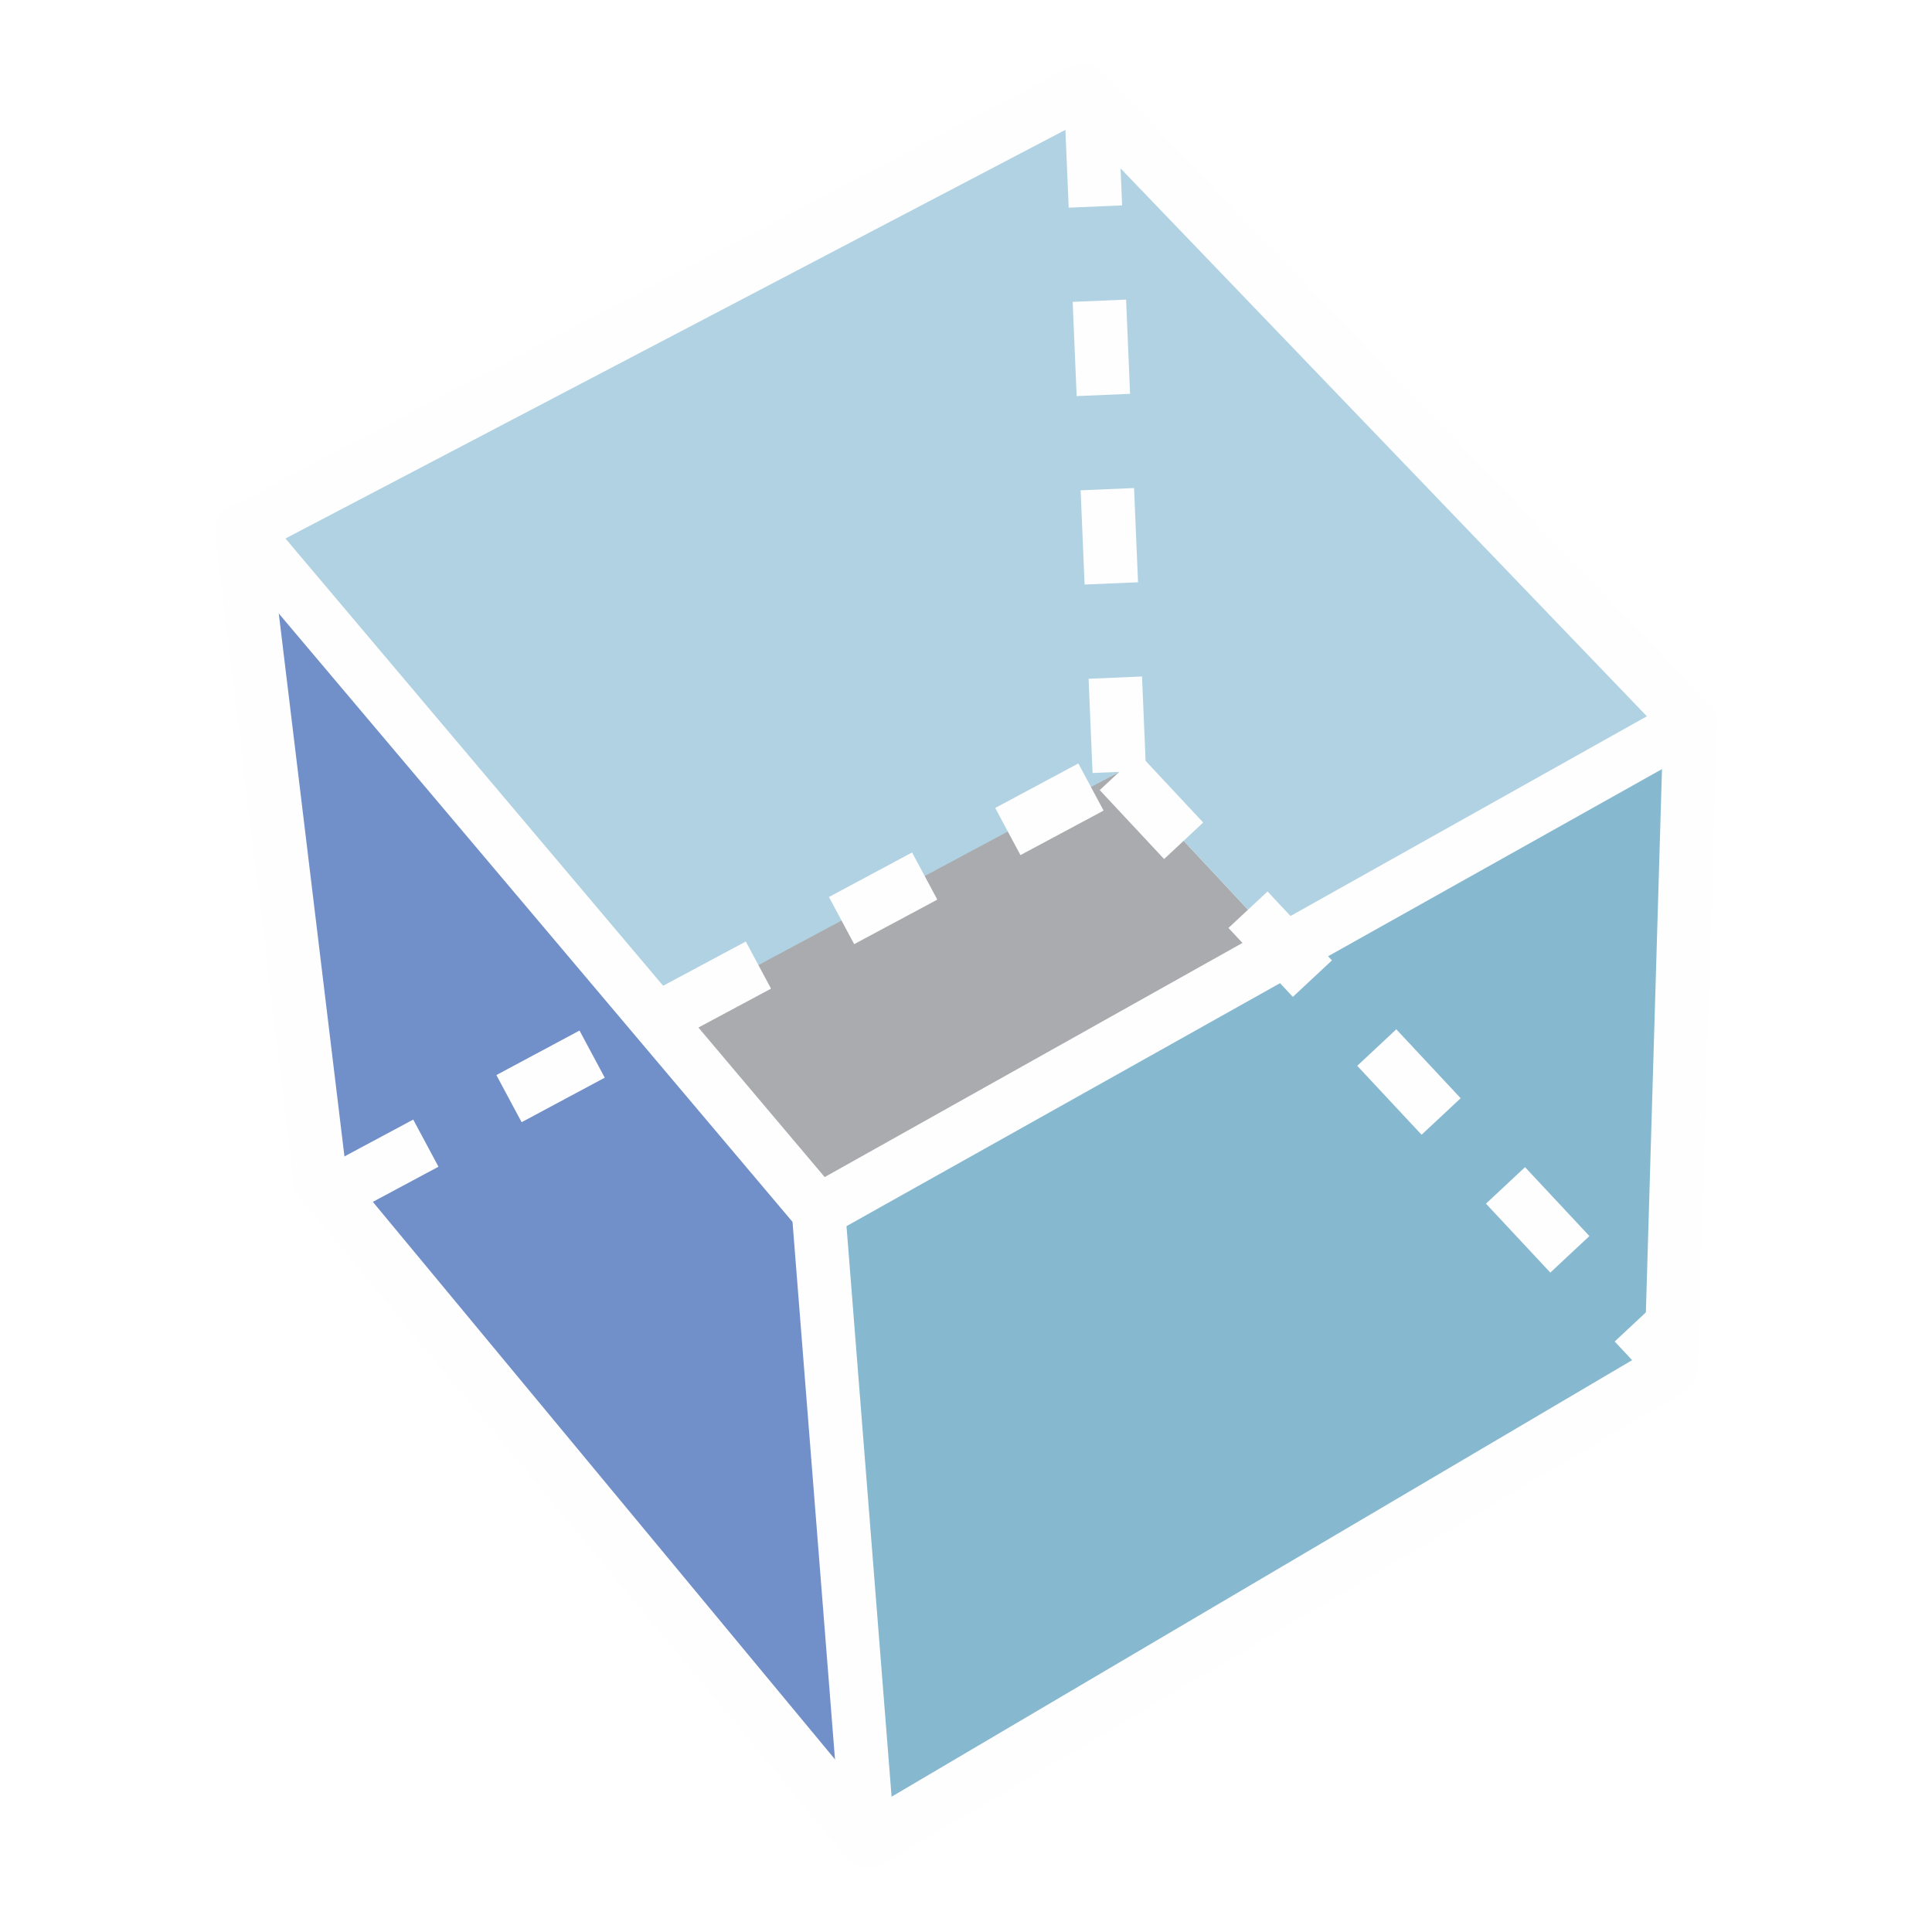
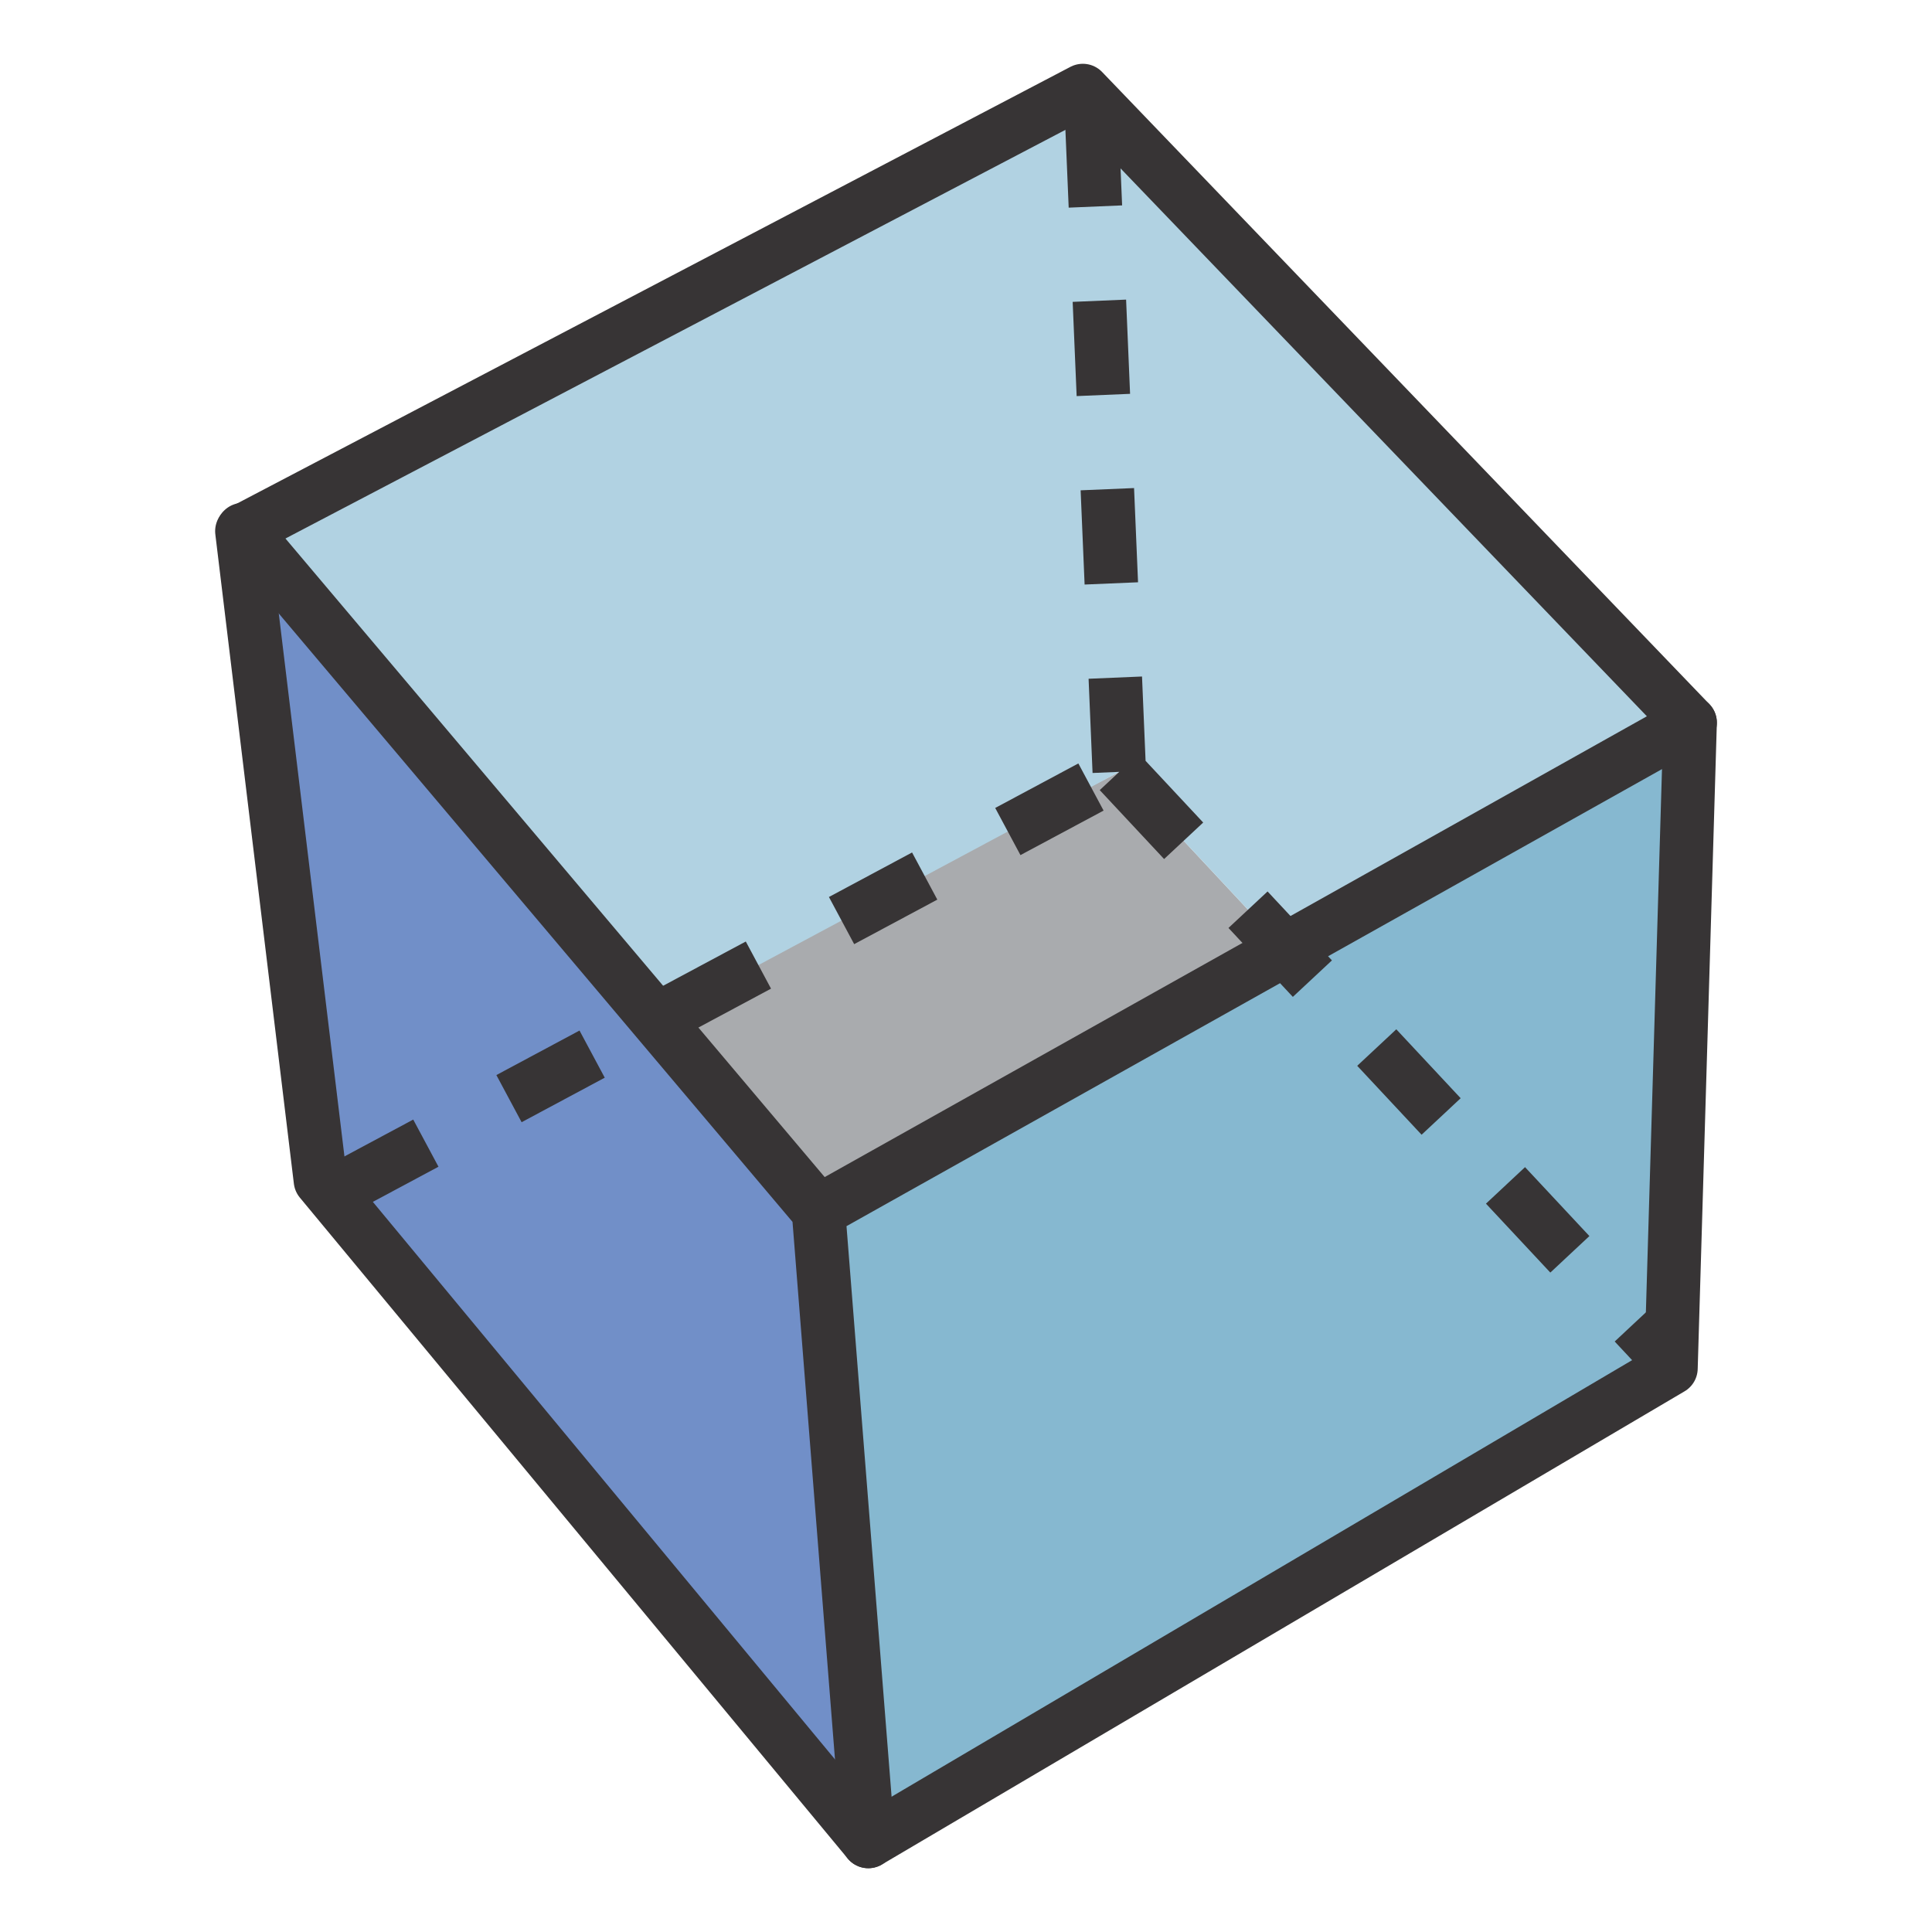
<svg xmlns="http://www.w3.org/2000/svg" xml:space="preserve" width="5.419mm" height="5.419mm" version="1.1" style="shape-rendering:geometricPrecision; text-rendering:geometricPrecision; image-rendering:optimizeQuality; fill-rule:evenodd; clip-rule:evenodd" viewBox="0 0 541.86 541.86">
  <defs>
    <style type="text/css">
   
-     .str1 {stroke:#FEFEFE;stroke-width:15;stroke-linejoin:round;stroke-miterlimit:22.926}
-     .str2 {stroke:#FEFEFE;stroke-width:15;stroke-linecap:round;stroke-linejoin:round;stroke-miterlimit:22.926}
-     .str0 {stroke:#FEFEFE;stroke-width:15;stroke-linejoin:round;stroke-miterlimit:22.926;stroke-dasharray:26.45 26.45}
+     .str1 {stroke:#373435;stroke-width:15;stroke-linejoin:round;stroke-miterlimit:22.926}
+     .str2 {stroke:#373435;stroke-width:15;stroke-linecap:round;stroke-linejoin:round;stroke-miterlimit:22.926}
+     .str0 {stroke:#373435;stroke-width:15;stroke-linejoin:round;stroke-miterlimit:22.926;stroke-dasharray:26.45 26.45}
    .fil4 {fill:none}
    .fil0 {fill:#A9ABAE}
    .fil1 {fill:#B1D2E2}
    .fil3 {fill:#86B8D0}
    .fil2 {fill:#718FC8}
   
  </style>
  </defs>
  <g id="Camada_x0020_1">
    <g>
      <polygon class="fil0" points="182.85,284.37 229.56,339.7 360.47,266.33 313.92,216.48 " />
      <polygon class="fil1" points="67.84,148.97 184.18,285.95 313.92,216.48 360.47,266.33 474.02,202.69 303.7,25.39 " />
      <polygon class="fil2" points="243.82,516.03 89.87,331.1 68.13,148.53 229.56,339.7 " />
      <polygon class="fil3" points="474.02,202.69 229.56,339.7 243.53,516.47 468.65,383.76 " />
    </g>
-     <g>
-       <path id="path2" class="fil4 str0" d="M96.12 333.1l217.8 -116.62m0 0l-7.73 -183.04m7.73 183.04l152.92 163.74" />
-       <polygon class="fil4 str1" points="303.7,25.39 67.84,148.97 89.87,331.1 243.53,516.47 468.65,383.76 474.02,202.69 " />
-       <path class="fil4 str2" d="M68.13 148.53l161.43 191.17 244.46 -137.01m-230.49 313.78l-13.97 -176.77" />
-     </g>
+     <path id="path2" class="fil4 str0" d="M96.12 333.1l217.8 -116.62m0 0l-7.73 -183.04m7.73 183.04l152.92 163.74" />
+     <polygon class="fil4 str1" points="303.7,25.39 67.84,148.97 89.87,331.1 243.53,516.47 468.65,383.76 474.02,202.69 " />
+     <path class="fil4 str2" d="M68.13 148.53l161.43 191.17 244.46 -137.01m-230.49 313.78l-13.97 -176.77" />
  </g>
</svg>
